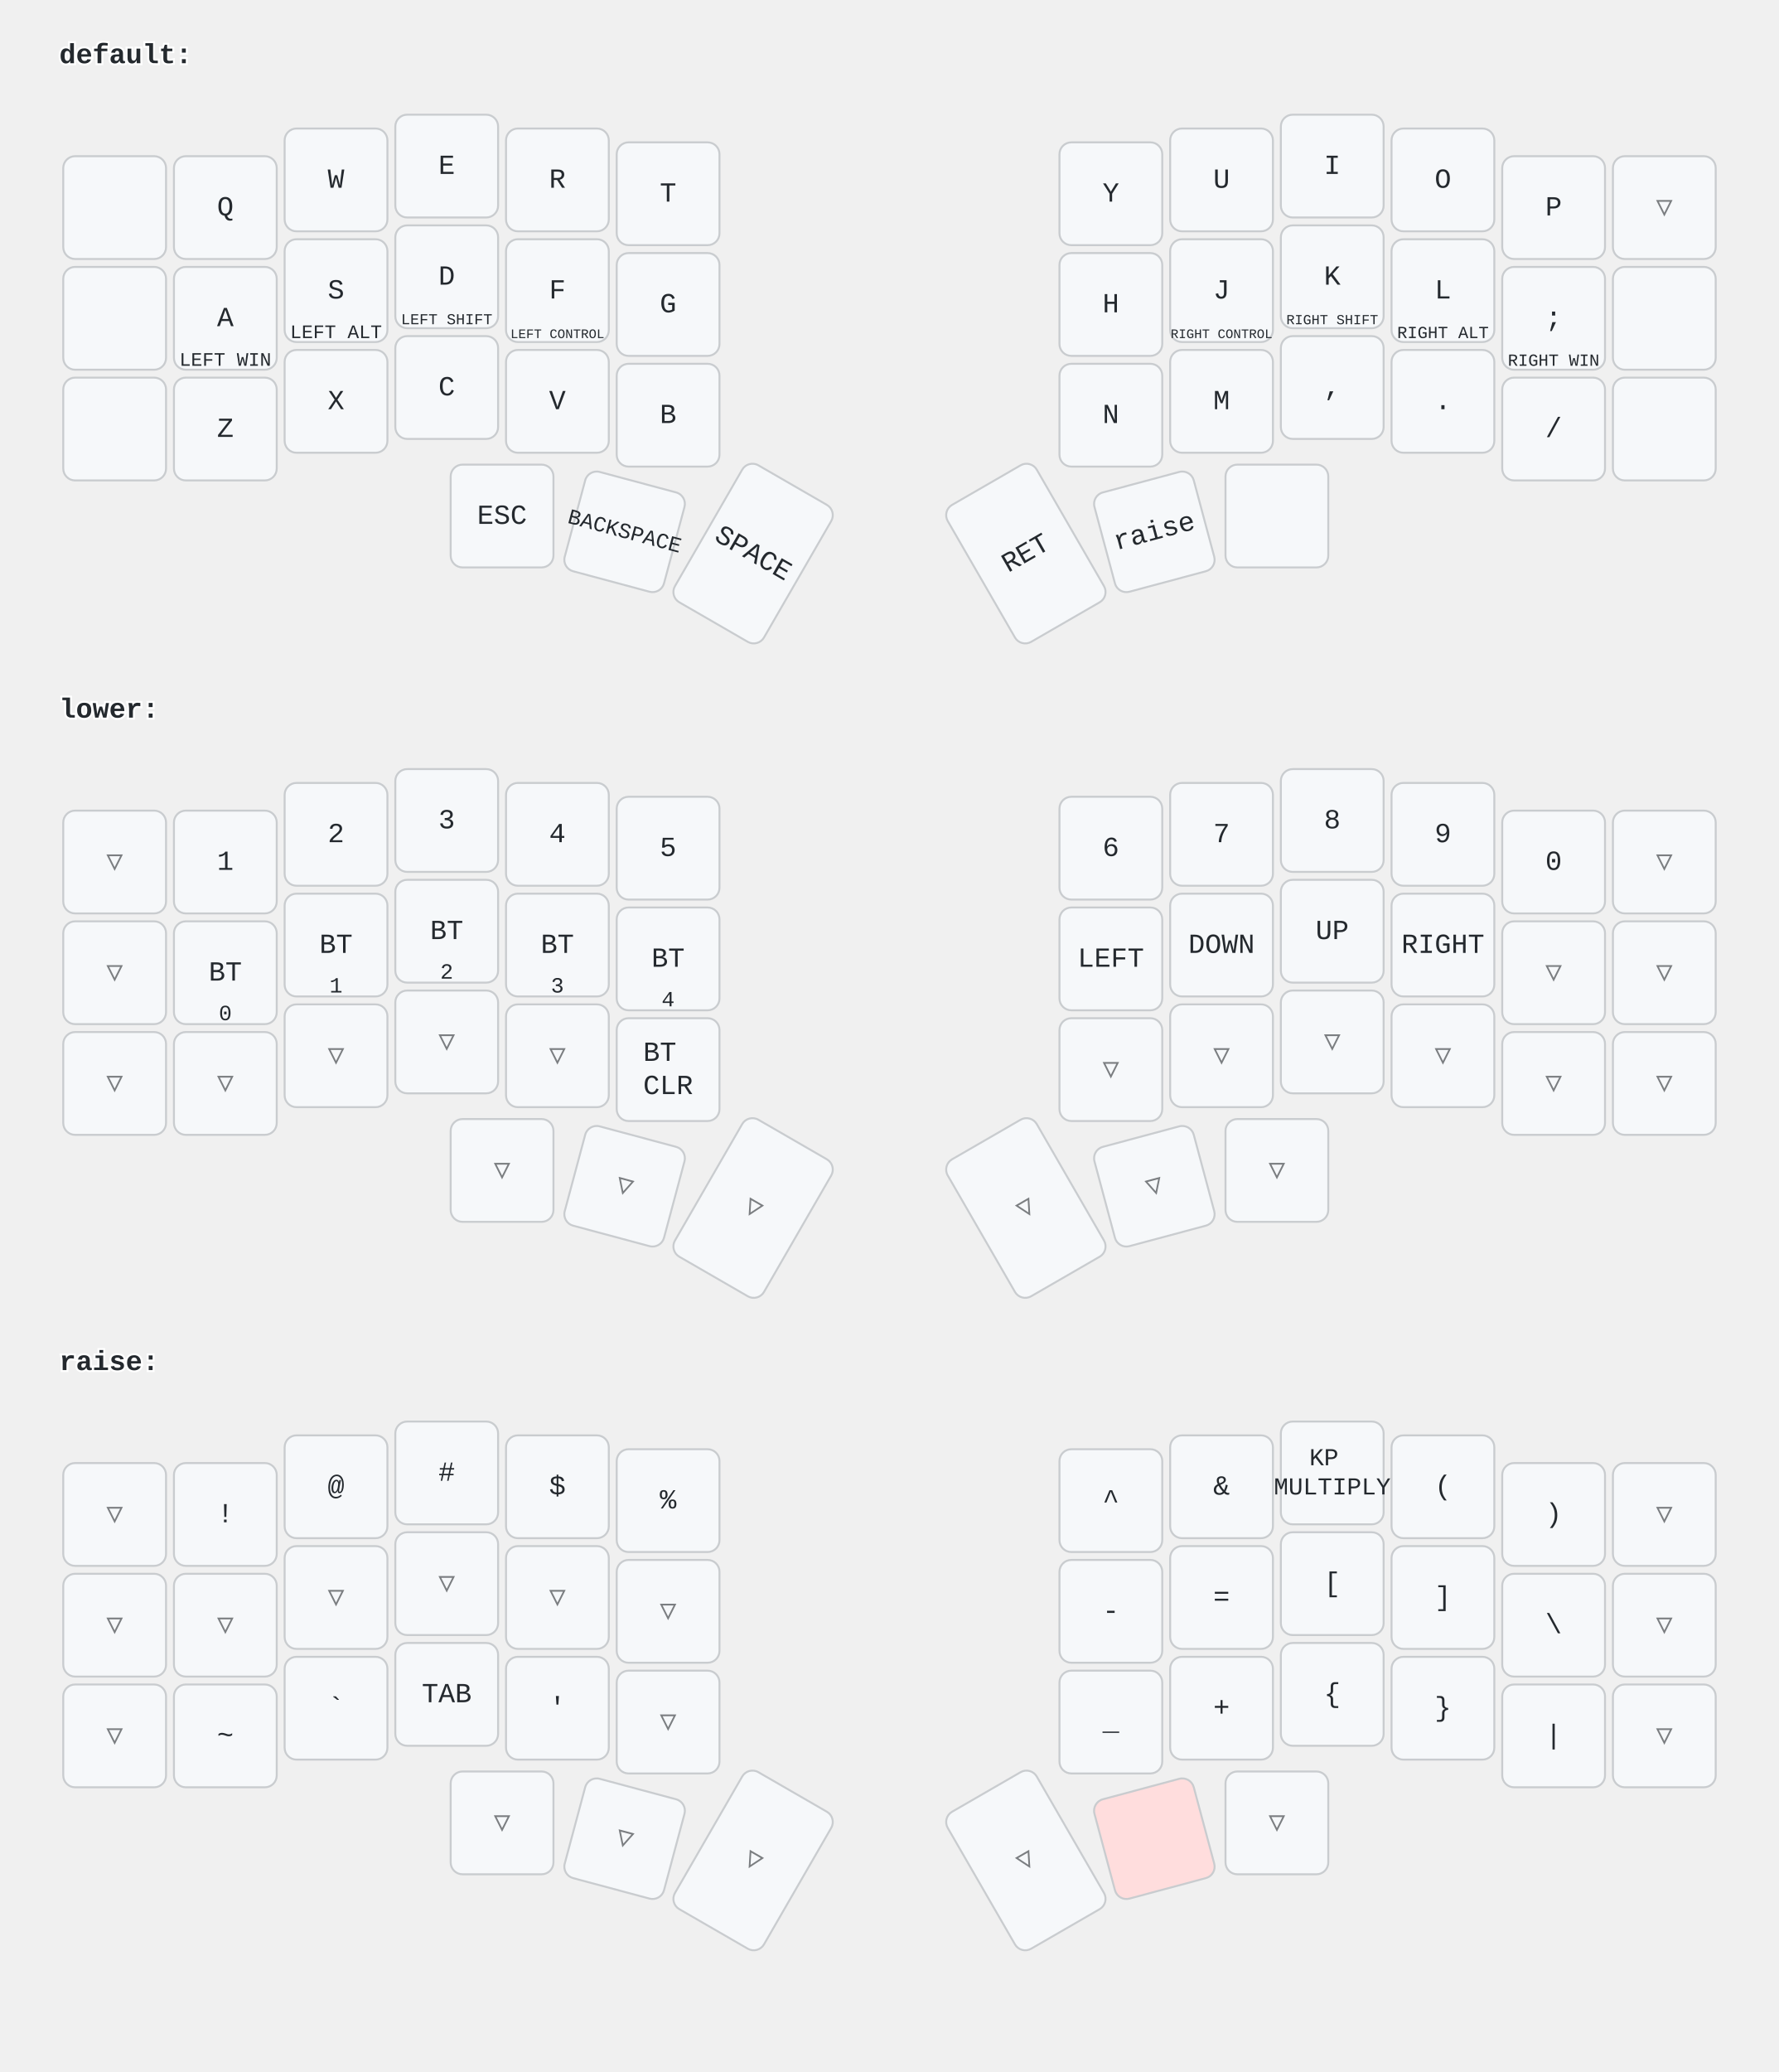
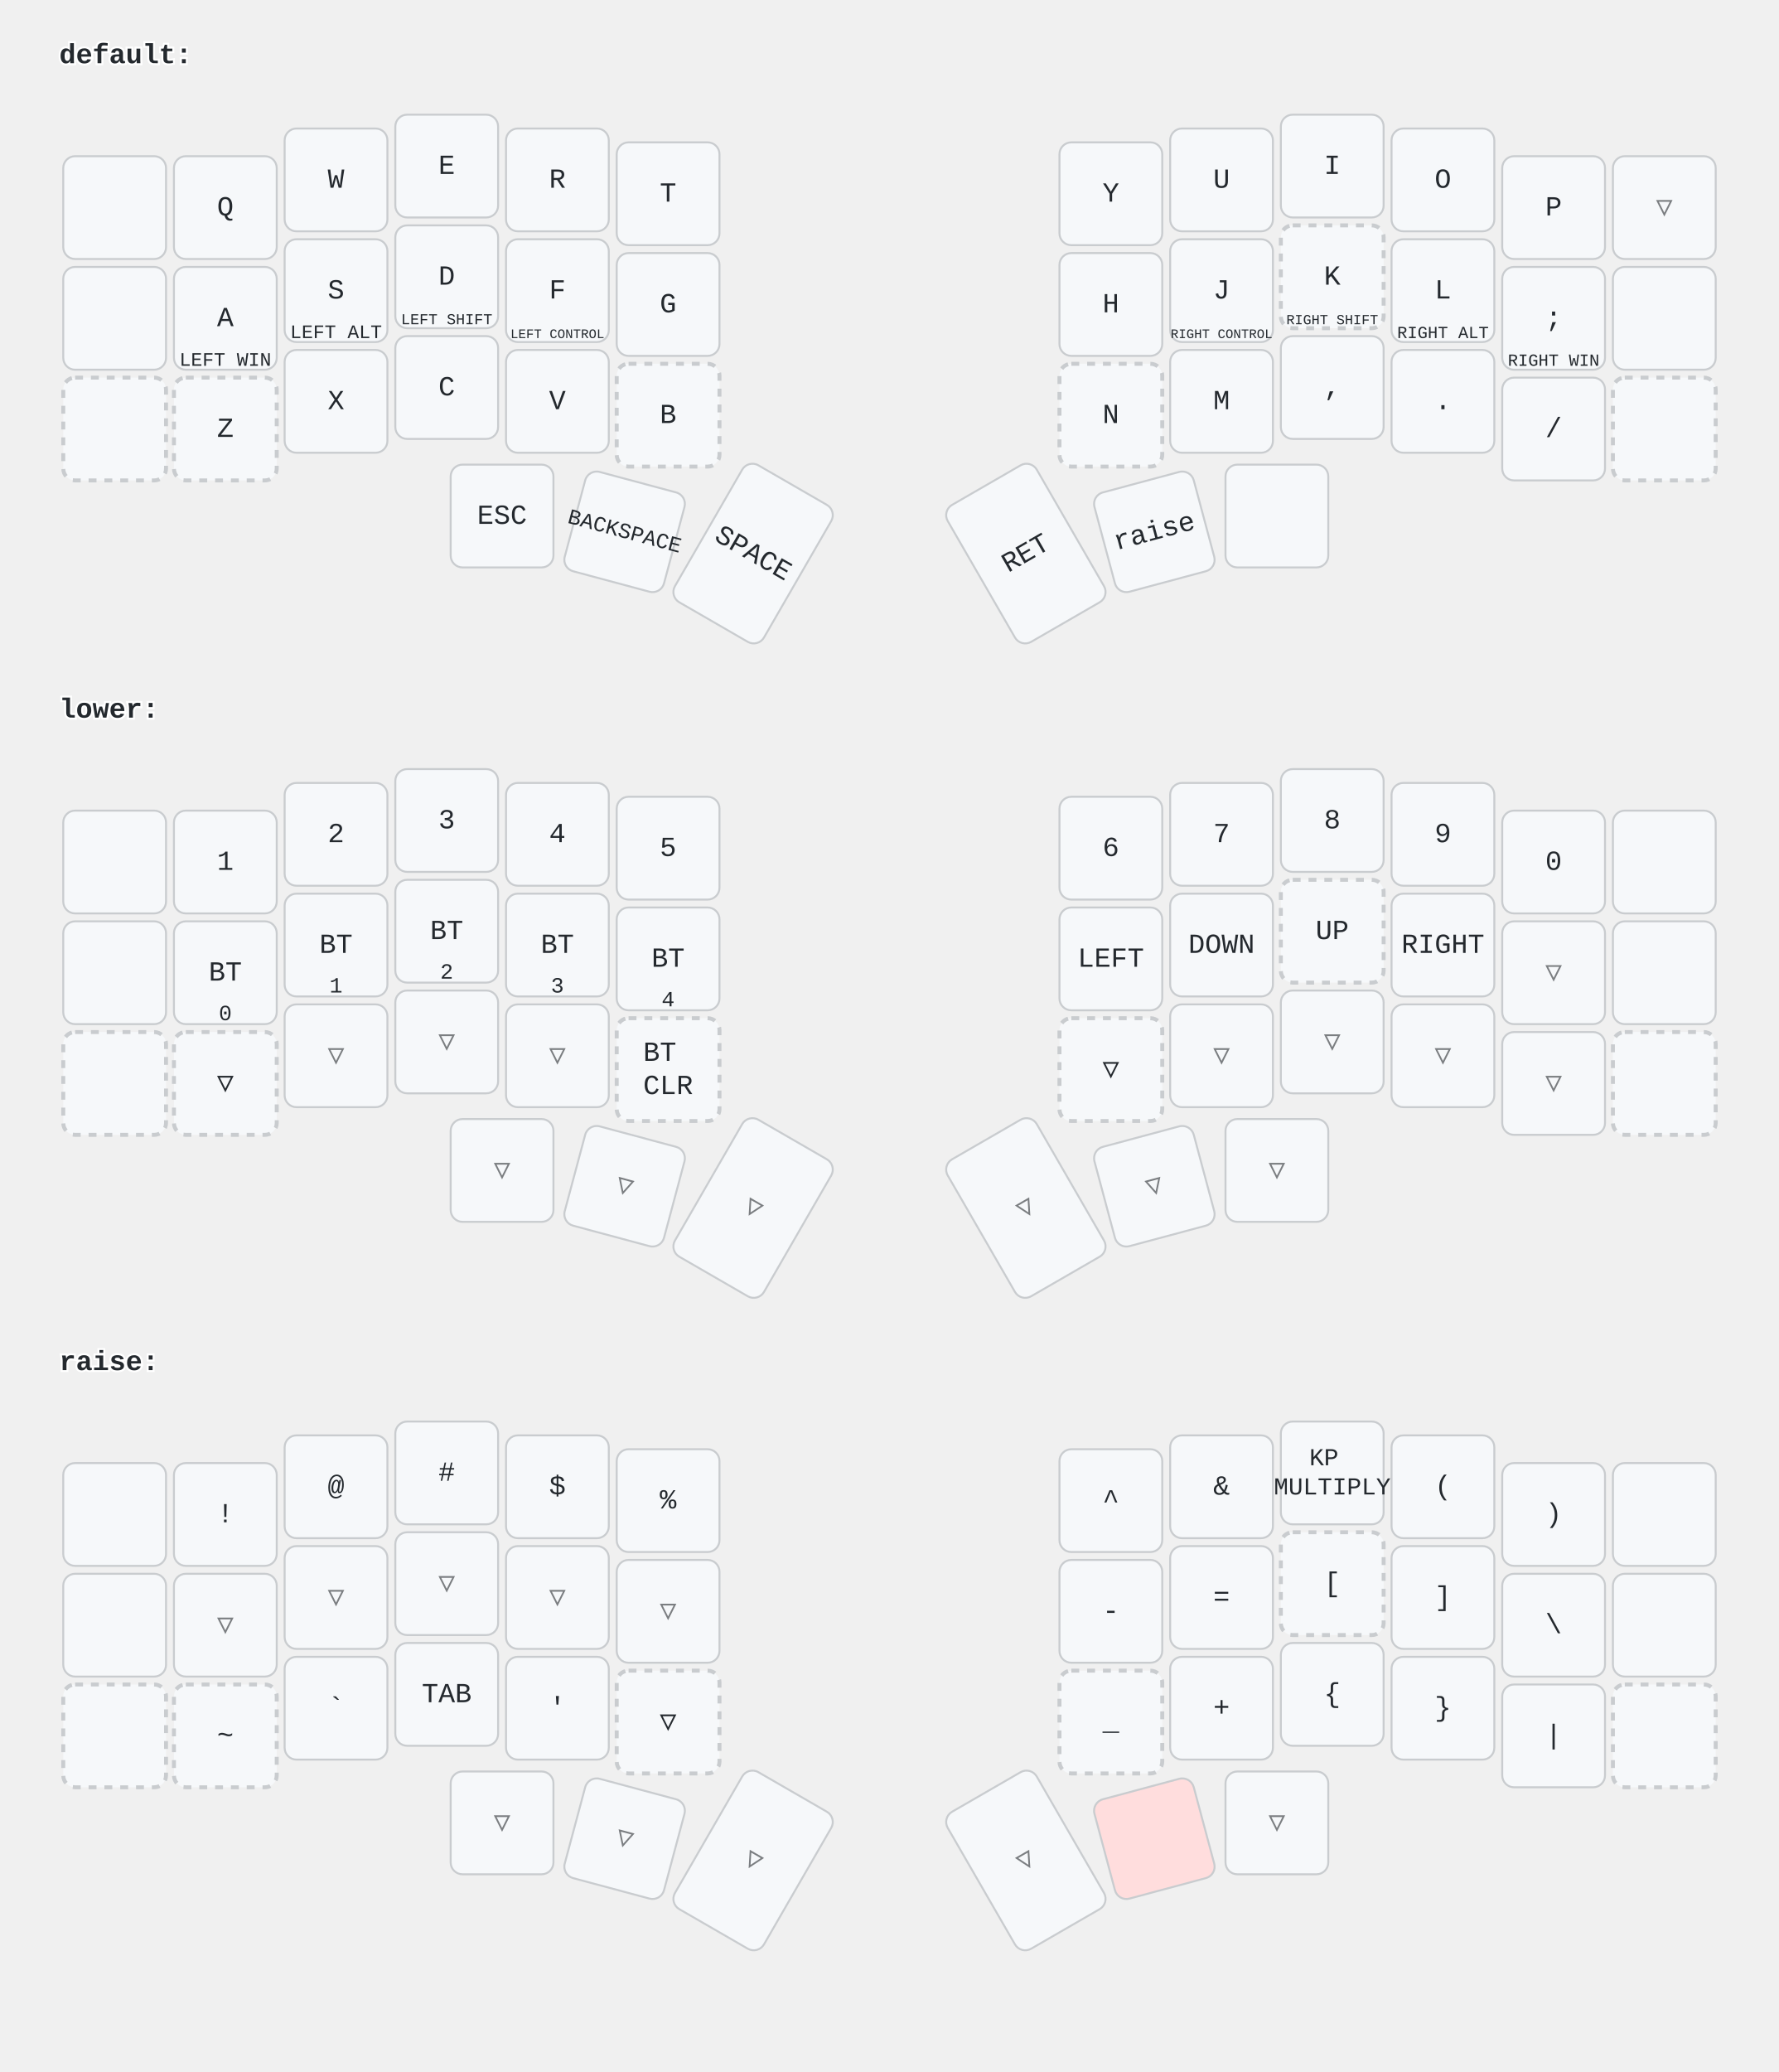
<svg xmlns="http://www.w3.org/2000/svg" width="900" height="1048" viewBox="0 0 900 1048" class="keymap">
  <style>/* inherit to force styles through use tags */
svg path {
    fill: inherit;
}

/* font and background color specifications */
svg.keymap {
    font-family: SFMono-Regular,Consolas,Liberation Mono,Menlo,monospace;
    font-size: 14px;
    font-kerning: normal;
    text-rendering: optimizeLegibility;
    fill: #24292e;
}

/* default key styling */
rect.key {
    fill: #f6f8fa;
    stroke: #c9cccf;
    stroke-width: 1;
}

/* default key side styling, only used is draw_key_sides is set */
rect.side {
    filter: brightness(90%);
}

/* color accent for combo boxes */
rect.combo, rect.combo-separate {
    fill: #cdf;
}

/* color accent for held keys */
rect.held, rect.combo.held {
    fill: #fdd;
}

/* color accent for ghost (optional) keys */
rect.ghost, rect.combo.ghost {
    stroke-dasharray: 4, 4;
    stroke-width: 2;
}

text {
    text-anchor: middle;
    dominant-baseline: middle;
}

/* styling for layer labels */
text.label {
    font-weight: bold;
    text-anchor: start;
    stroke: white;
    stroke-width: 2;
    paint-order: stroke;
}

/* styling for combo tap, and key hold/shifted label text */
text.combo, text.hold, text.shifted {
    font-size: 11px;
}

text.hold {
    text-anchor: middle;
    dominant-baseline: auto;
}

text.shifted {
    text-anchor: middle;
    dominant-baseline: hanging;
}

/* styling for hold/shifted label text in combo box */
text.combo.hold, text.combo.shifted {
    font-size: 8px;
}

/* lighter symbol for transparent keys */
text.trans {
    fill: #7b7e81;
}

/* styling for combo dendrons */
path.combo {
    stroke-width: 1;
    stroke: gray;
    fill: none;
}

/* Start Tabler Icons Cleanup */
/* cannot use height/width with glyphs */
.icon-tabler &gt; path {
    fill: inherit;
    stroke: inherit;
    stroke-width: 2;
}
/* hide tabler's default box */
.icon-tabler &gt; path[stroke="none"][fill="none"] {
    visibility: hidden;
}
/* End Tabler Icons Cleanup */
</style>
  <g transform="translate(30, 0)" class="layer-default">
    <text x="0" y="28" class="label">default:</text>
    <g transform="translate(0, 56)">
      <g transform="translate(28, 49)" class="key keypos-0">
        <rect rx="6" ry="6" x="-26" y="-26" width="52" height="52" class="key" />
      </g>
      <g transform="translate(84, 49)" class="key keypos-1">
        <rect rx="6" ry="6" x="-26" y="-26" width="52" height="52" class="key" />
        <text x="0" y="0" class="key tap">Q</text>
      </g>
      <g transform="translate(140, 35)" class="key keypos-2">
        <rect rx="6" ry="6" x="-26" y="-26" width="52" height="52" class="key" />
        <text x="0" y="0" class="key tap">W</text>
      </g>
      <g transform="translate(196, 28)" class="key keypos-3">
        <rect rx="6" ry="6" x="-26" y="-26" width="52" height="52" class="key" />
        <text x="0" y="0" class="key tap">E</text>
      </g>
      <g transform="translate(252, 35)" class="key keypos-4">
        <rect rx="6" ry="6" x="-26" y="-26" width="52" height="52" class="key" />
        <text x="0" y="0" class="key tap">R</text>
      </g>
      <g transform="translate(308, 42)" class="key keypos-5">
        <rect rx="6" ry="6" x="-26" y="-26" width="52" height="52" class="key" />
        <text x="0" y="0" class="key tap">T</text>
      </g>
      <g transform="translate(532, 42)" class="key keypos-6">
        <rect rx="6" ry="6" x="-26" y="-26" width="52" height="52" class="key" />
        <text x="0" y="0" class="key tap">Y</text>
      </g>
      <g transform="translate(588, 35)" class="key keypos-7">
        <rect rx="6" ry="6" x="-26" y="-26" width="52" height="52" class="key" />
        <text x="0" y="0" class="key tap">U</text>
      </g>
      <g transform="translate(644, 28)" class="key keypos-8">
        <rect rx="6" ry="6" x="-26" y="-26" width="52" height="52" class="key" />
        <text x="0" y="0" class="key tap">I</text>
      </g>
      <g transform="translate(700, 35)" class="key keypos-9">
        <rect rx="6" ry="6" x="-26" y="-26" width="52" height="52" class="key" />
        <text x="0" y="0" class="key tap">O</text>
      </g>
      <g transform="translate(756, 49)" class="key keypos-10">
        <rect rx="6" ry="6" x="-26" y="-26" width="52" height="52" class="key" />
        <text x="0" y="0" class="key tap">P</text>
      </g>
      <g transform="translate(812, 49)" class="key trans keypos-11">
        <rect rx="6" ry="6" x="-26" y="-26" width="52" height="52" class="key trans" />
        <text x="0" y="0" class="key trans tap">▽</text>
      </g>
      <g transform="translate(28, 105)" class="key keypos-12">
        <rect rx="6" ry="6" x="-26" y="-26" width="52" height="52" class="key" />
      </g>
      <g transform="translate(84, 105)" class="key keypos-13">
        <rect rx="6" ry="6" x="-26" y="-26" width="52" height="52" class="key" />
        <text x="0" y="0" class="key tap">A</text>
        <text x="0" y="24" class="key hold">
          <tspan style="font-size: 88%">LEFT WIN</tspan>
        </text>
      </g>
      <g transform="translate(140, 91)" class="key keypos-14">
        <rect rx="6" ry="6" x="-26" y="-26" width="52" height="52" class="key" />
        <text x="0" y="0" class="key tap">S</text>
        <text x="0" y="24" class="key hold">
          <tspan style="font-size: 88%">LEFT ALT</tspan>
        </text>
      </g>
      <g transform="translate(196, 84)" class="key keypos-15">
        <rect rx="6" ry="6" x="-26" y="-26" width="52" height="52" class="key" />
        <text x="0" y="0" class="key tap">D</text>
        <text x="0" y="24" class="key hold">
          <tspan style="font-size: 70%">LEFT SHIFT</tspan>
        </text>
      </g>
      <g transform="translate(252, 91)" class="key keypos-16">
        <rect rx="6" ry="6" x="-26" y="-26" width="52" height="52" class="key" />
        <text x="0" y="0" class="key tap">F</text>
        <text x="0" y="24" class="key hold">
          <tspan style="font-size: 60%">LEFT CONTROL</tspan>
        </text>
      </g>
      <g transform="translate(308, 98)" class="key keypos-17">
        <rect rx="6" ry="6" x="-26" y="-26" width="52" height="52" class="key" />
        <text x="0" y="0" class="key tap">G</text>
      </g>
      <g transform="translate(532, 98)" class="key keypos-18">
        <rect rx="6" ry="6" x="-26" y="-26" width="52" height="52" class="key" />
        <text x="0" y="0" class="key tap">H</text>
      </g>
      <g transform="translate(588, 91)" class="key keypos-19">
        <rect rx="6" ry="6" x="-26" y="-26" width="52" height="52" class="key" />
        <text x="0" y="0" class="key tap">J</text>
        <text x="0" y="24" class="key hold">
          <tspan style="font-size: 60%">RIGHT CONTROL</tspan>
        </text>
      </g>
-       <g transform="translate(644, 84)" class="key keypos-20">
-         <rect rx="6" ry="6" x="-26" y="-26" width="52" height="52" class="key" />
-         <text x="0" y="0" class="key tap">K</text>
-         <text x="0" y="24" class="key hold">
+       <g transform="translate(644, 84)" class="key ghost keypos-20">
+         <rect rx="6" ry="6" x="-26" y="-26" width="52" height="52" class="key ghost" />
+         <text x="0" y="0" class="key ghost tap">K</text>
+         <text x="0" y="24" class="key ghost hold">
          <tspan style="font-size: 64%">RIGHT SHIFT</tspan>
        </text>
      </g>
      <g transform="translate(700, 91)" class="key keypos-21">
        <rect rx="6" ry="6" x="-26" y="-26" width="52" height="52" class="key" />
        <text x="0" y="0" class="key tap">L</text>
        <text x="0" y="24" class="key hold">
          <tspan style="font-size: 78%">RIGHT ALT</tspan>
        </text>
      </g>
      <g transform="translate(756, 105)" class="key keypos-22">
        <rect rx="6" ry="6" x="-26" y="-26" width="52" height="52" class="key" />
        <text x="0" y="0" class="key tap">;</text>
        <text x="0" y="24" class="key hold">
          <tspan style="font-size: 78%">RIGHT WIN</tspan>
        </text>
      </g>
      <g transform="translate(812, 105)" class="key keypos-23">
        <rect rx="6" ry="6" x="-26" y="-26" width="52" height="52" class="key" />
      </g>
-       <g transform="translate(28, 161)" class="key keypos-24">
-         <rect rx="6" ry="6" x="-26" y="-26" width="52" height="52" class="key" />
-       </g>
-       <g transform="translate(84, 161)" class="key keypos-25">
-         <rect rx="6" ry="6" x="-26" y="-26" width="52" height="52" class="key" />
-         <text x="0" y="0" class="key tap">Z</text>
+       <g transform="translate(28, 161)" class="key ghost keypos-24">
+         <rect rx="6" ry="6" x="-26" y="-26" width="52" height="52" class="key ghost" />
+       </g>
+       <g transform="translate(84, 161)" class="key ghost keypos-25">
+         <rect rx="6" ry="6" x="-26" y="-26" width="52" height="52" class="key ghost" />
+         <text x="0" y="0" class="key ghost tap">Z</text>
      </g>
      <g transform="translate(140, 147)" class="key keypos-26">
        <rect rx="6" ry="6" x="-26" y="-26" width="52" height="52" class="key" />
        <text x="0" y="0" class="key tap">X</text>
      </g>
      <g transform="translate(196, 140)" class="key keypos-27">
        <rect rx="6" ry="6" x="-26" y="-26" width="52" height="52" class="key" />
        <text x="0" y="0" class="key tap">C</text>
      </g>
      <g transform="translate(252, 147)" class="key keypos-28">
        <rect rx="6" ry="6" x="-26" y="-26" width="52" height="52" class="key" />
        <text x="0" y="0" class="key tap">V</text>
      </g>
-       <g transform="translate(308, 154)" class="key keypos-29">
-         <rect rx="6" ry="6" x="-26" y="-26" width="52" height="52" class="key" />
-         <text x="0" y="0" class="key tap">B</text>
-       </g>
-       <g transform="translate(532, 154)" class="key keypos-30">
-         <rect rx="6" ry="6" x="-26" y="-26" width="52" height="52" class="key" />
-         <text x="0" y="0" class="key tap">N</text>
+       <g transform="translate(308, 154)" class="key ghost keypos-29">
+         <rect rx="6" ry="6" x="-26" y="-26" width="52" height="52" class="key ghost" />
+         <text x="0" y="0" class="key ghost tap">B</text>
+       </g>
+       <g transform="translate(532, 154)" class="key ghost keypos-30">
+         <rect rx="6" ry="6" x="-26" y="-26" width="52" height="52" class="key ghost" />
+         <text x="0" y="0" class="key ghost tap">N</text>
      </g>
      <g transform="translate(588, 147)" class="key keypos-31">
        <rect rx="6" ry="6" x="-26" y="-26" width="52" height="52" class="key" />
        <text x="0" y="0" class="key tap">M</text>
      </g>
      <g transform="translate(644, 140)" class="key keypos-32">
        <rect rx="6" ry="6" x="-26" y="-26" width="52" height="52" class="key" />
        <text x="0" y="0" class="key tap">,</text>
      </g>
      <g transform="translate(700, 147)" class="key keypos-33">
        <rect rx="6" ry="6" x="-26" y="-26" width="52" height="52" class="key" />
        <text x="0" y="0" class="key tap">.</text>
      </g>
      <g transform="translate(756, 161)" class="key keypos-34">
        <rect rx="6" ry="6" x="-26" y="-26" width="52" height="52" class="key" />
        <text x="0" y="0" class="key tap">/</text>
      </g>
-       <g transform="translate(812, 161)" class="key keypos-35">
-         <rect rx="6" ry="6" x="-26" y="-26" width="52" height="52" class="key" />
+       <g transform="translate(812, 161)" class="key ghost keypos-35">
+         <rect rx="6" ry="6" x="-26" y="-26" width="52" height="52" class="key ghost" />
      </g>
      <g transform="translate(224, 205)" class="key keypos-36">
        <rect rx="6" ry="6" x="-26" y="-26" width="52" height="52" class="key" />
        <text x="0" y="0" class="key tap">ESC</text>
      </g>
      <g transform="translate(286, 213) rotate(15.0)" class="key keypos-37">
        <rect rx="6" ry="6" x="-26" y="-26" width="52" height="52" class="key" />
        <text x="0" y="0" class="key tap">
          <tspan style="font-size: 78%">BACKSPACE</tspan>
        </text>
      </g>
      <g transform="translate(351, 224) rotate(30.0)" class="key keypos-38">
        <rect rx="6" ry="6" x="-26" y="-40" width="52" height="80" class="key" />
        <text x="0" y="0" class="key tap">SPACE</text>
      </g>
      <g transform="translate(489, 224) rotate(-30.0)" class="key keypos-39">
        <rect rx="6" ry="6" x="-26" y="-40" width="52" height="80" class="key" />
        <text x="0" y="0" class="key tap">RET</text>
      </g>
      <g transform="translate(554, 213) rotate(-15.0)" class="key keypos-40">
        <rect rx="6" ry="6" x="-26" y="-26" width="52" height="52" class="key" />
        <text x="0" y="0" class="key tap">raise</text>
      </g>
      <g transform="translate(616, 205)" class="key keypos-41">
        <rect rx="6" ry="6" x="-26" y="-26" width="52" height="52" class="key" />
      </g>
    </g>
  </g>
  <g transform="translate(30, 331)" class="layer-lower">
    <text x="0" y="28" class="label">lower:</text>
    <g transform="translate(0, 56)">
-       <g transform="translate(28, 49)" class="key trans keypos-0">
-         <rect rx="6" ry="6" x="-26" y="-26" width="52" height="52" class="key trans" />
-         <text x="0" y="0" class="key trans tap">▽</text>
+       <g transform="translate(28, 49)" class="key keypos-0">
+         <rect rx="6" ry="6" x="-26" y="-26" width="52" height="52" class="key" />
      </g>
      <g transform="translate(84, 49)" class="key keypos-1">
        <rect rx="6" ry="6" x="-26" y="-26" width="52" height="52" class="key" />
        <text x="0" y="0" class="key tap">1</text>
      </g>
      <g transform="translate(140, 35)" class="key keypos-2">
        <rect rx="6" ry="6" x="-26" y="-26" width="52" height="52" class="key" />
        <text x="0" y="0" class="key tap">2</text>
      </g>
      <g transform="translate(196, 28)" class="key keypos-3">
        <rect rx="6" ry="6" x="-26" y="-26" width="52" height="52" class="key" />
        <text x="0" y="0" class="key tap">3</text>
      </g>
      <g transform="translate(252, 35)" class="key keypos-4">
        <rect rx="6" ry="6" x="-26" y="-26" width="52" height="52" class="key" />
        <text x="0" y="0" class="key tap">4</text>
      </g>
      <g transform="translate(308, 42)" class="key keypos-5">
        <rect rx="6" ry="6" x="-26" y="-26" width="52" height="52" class="key" />
        <text x="0" y="0" class="key tap">5</text>
      </g>
      <g transform="translate(532, 42)" class="key keypos-6">
        <rect rx="6" ry="6" x="-26" y="-26" width="52" height="52" class="key" />
        <text x="0" y="0" class="key tap">6</text>
      </g>
      <g transform="translate(588, 35)" class="key keypos-7">
        <rect rx="6" ry="6" x="-26" y="-26" width="52" height="52" class="key" />
        <text x="0" y="0" class="key tap">7</text>
      </g>
      <g transform="translate(644, 28)" class="key keypos-8">
        <rect rx="6" ry="6" x="-26" y="-26" width="52" height="52" class="key" />
        <text x="0" y="0" class="key tap">8</text>
      </g>
      <g transform="translate(700, 35)" class="key keypos-9">
        <rect rx="6" ry="6" x="-26" y="-26" width="52" height="52" class="key" />
        <text x="0" y="0" class="key tap">9</text>
      </g>
      <g transform="translate(756, 49)" class="key keypos-10">
        <rect rx="6" ry="6" x="-26" y="-26" width="52" height="52" class="key" />
        <text x="0" y="0" class="key tap">0</text>
      </g>
-       <g transform="translate(812, 49)" class="key trans keypos-11">
-         <rect rx="6" ry="6" x="-26" y="-26" width="52" height="52" class="key trans" />
-         <text x="0" y="0" class="key trans tap">▽</text>
-       </g>
-       <g transform="translate(28, 105)" class="key trans keypos-12">
-         <rect rx="6" ry="6" x="-26" y="-26" width="52" height="52" class="key trans" />
-         <text x="0" y="0" class="key trans tap">▽</text>
+       <g transform="translate(812, 49)" class="key keypos-11">
+         <rect rx="6" ry="6" x="-26" y="-26" width="52" height="52" class="key" />
+       </g>
+       <g transform="translate(28, 105)" class="key keypos-12">
+         <rect rx="6" ry="6" x="-26" y="-26" width="52" height="52" class="key" />
      </g>
      <g transform="translate(84, 105)" class="key keypos-13">
        <rect rx="6" ry="6" x="-26" y="-26" width="52" height="52" class="key" />
        <text x="0" y="0" class="key tap">BT</text>
        <text x="0" y="24" class="key hold">0</text>
      </g>
      <g transform="translate(140, 91)" class="key keypos-14">
        <rect rx="6" ry="6" x="-26" y="-26" width="52" height="52" class="key" />
        <text x="0" y="0" class="key tap">BT</text>
        <text x="0" y="24" class="key hold">1</text>
      </g>
      <g transform="translate(196, 84)" class="key keypos-15">
        <rect rx="6" ry="6" x="-26" y="-26" width="52" height="52" class="key" />
        <text x="0" y="0" class="key tap">BT</text>
        <text x="0" y="24" class="key hold">2</text>
      </g>
      <g transform="translate(252, 91)" class="key keypos-16">
        <rect rx="6" ry="6" x="-26" y="-26" width="52" height="52" class="key" />
        <text x="0" y="0" class="key tap">BT</text>
        <text x="0" y="24" class="key hold">3</text>
      </g>
      <g transform="translate(308, 98)" class="key keypos-17">
        <rect rx="6" ry="6" x="-26" y="-26" width="52" height="52" class="key" />
        <text x="0" y="0" class="key tap">BT</text>
        <text x="0" y="24" class="key hold">4</text>
      </g>
      <g transform="translate(532, 98)" class="key keypos-18">
        <rect rx="6" ry="6" x="-26" y="-26" width="52" height="52" class="key" />
        <text x="0" y="0" class="key tap">LEFT</text>
      </g>
      <g transform="translate(588, 91)" class="key keypos-19">
        <rect rx="6" ry="6" x="-26" y="-26" width="52" height="52" class="key" />
        <text x="0" y="0" class="key tap">DOWN</text>
      </g>
-       <g transform="translate(644, 84)" class="key keypos-20">
-         <rect rx="6" ry="6" x="-26" y="-26" width="52" height="52" class="key" />
-         <text x="0" y="0" class="key tap">UP</text>
+       <g transform="translate(644, 84)" class="key ghost keypos-20">
+         <rect rx="6" ry="6" x="-26" y="-26" width="52" height="52" class="key ghost" />
+         <text x="0" y="0" class="key ghost tap">UP</text>
      </g>
      <g transform="translate(700, 91)" class="key keypos-21">
        <rect rx="6" ry="6" x="-26" y="-26" width="52" height="52" class="key" />
        <text x="0" y="0" class="key tap">RIGHT</text>
      </g>
      <g transform="translate(756, 105)" class="key trans keypos-22">
        <rect rx="6" ry="6" x="-26" y="-26" width="52" height="52" class="key trans" />
        <text x="0" y="0" class="key trans tap">▽</text>
      </g>
-       <g transform="translate(812, 105)" class="key trans keypos-23">
-         <rect rx="6" ry="6" x="-26" y="-26" width="52" height="52" class="key trans" />
-         <text x="0" y="0" class="key trans tap">▽</text>
-       </g>
-       <g transform="translate(28, 161)" class="key trans keypos-24">
-         <rect rx="6" ry="6" x="-26" y="-26" width="52" height="52" class="key trans" />
-         <text x="0" y="0" class="key trans tap">▽</text>
-       </g>
-       <g transform="translate(84, 161)" class="key trans keypos-25">
-         <rect rx="6" ry="6" x="-26" y="-26" width="52" height="52" class="key trans" />
-         <text x="0" y="0" class="key trans tap">▽</text>
+       <g transform="translate(812, 105)" class="key keypos-23">
+         <rect rx="6" ry="6" x="-26" y="-26" width="52" height="52" class="key" />
+       </g>
+       <g transform="translate(28, 161)" class="key ghost keypos-24">
+         <rect rx="6" ry="6" x="-26" y="-26" width="52" height="52" class="key ghost" />
+       </g>
+       <g transform="translate(84, 161)" class="key ghost keypos-25">
+         <rect rx="6" ry="6" x="-26" y="-26" width="52" height="52" class="key ghost" />
+         <text x="0" y="0" class="key ghost tap">▽</text>
      </g>
      <g transform="translate(140, 147)" class="key trans keypos-26">
        <rect rx="6" ry="6" x="-26" y="-26" width="52" height="52" class="key trans" />
        <text x="0" y="0" class="key trans tap">▽</text>
      </g>
      <g transform="translate(196, 140)" class="key trans keypos-27">
        <rect rx="6" ry="6" x="-26" y="-26" width="52" height="52" class="key trans" />
        <text x="0" y="0" class="key trans tap">▽</text>
      </g>
      <g transform="translate(252, 147)" class="key trans keypos-28">
        <rect rx="6" ry="6" x="-26" y="-26" width="52" height="52" class="key trans" />
        <text x="0" y="0" class="key trans tap">▽</text>
      </g>
-       <g transform="translate(308, 154)" class="key keypos-29">
-         <rect rx="6" ry="6" x="-26" y="-26" width="52" height="52" class="key" />
-         <text x="0" y="0" class="key tap">
+       <g transform="translate(308, 154)" class="key ghost keypos-29">
+         <rect rx="6" ry="6" x="-26" y="-26" width="52" height="52" class="key ghost" />
+         <text x="0" y="0" class="key ghost tap">
          <tspan x="0" dy="-0.6em">BT</tspan>
          <tspan x="0" dy="1.2em">CLR</tspan>
        </text>
      </g>
-       <g transform="translate(532, 154)" class="key trans keypos-30">
-         <rect rx="6" ry="6" x="-26" y="-26" width="52" height="52" class="key trans" />
-         <text x="0" y="0" class="key trans tap">▽</text>
+       <g transform="translate(532, 154)" class="key ghost keypos-30">
+         <rect rx="6" ry="6" x="-26" y="-26" width="52" height="52" class="key ghost" />
+         <text x="0" y="0" class="key ghost tap">▽</text>
      </g>
      <g transform="translate(588, 147)" class="key trans keypos-31">
        <rect rx="6" ry="6" x="-26" y="-26" width="52" height="52" class="key trans" />
        <text x="0" y="0" class="key trans tap">▽</text>
      </g>
      <g transform="translate(644, 140)" class="key trans keypos-32">
        <rect rx="6" ry="6" x="-26" y="-26" width="52" height="52" class="key trans" />
        <text x="0" y="0" class="key trans tap">▽</text>
      </g>
      <g transform="translate(700, 147)" class="key trans keypos-33">
        <rect rx="6" ry="6" x="-26" y="-26" width="52" height="52" class="key trans" />
        <text x="0" y="0" class="key trans tap">▽</text>
      </g>
      <g transform="translate(756, 161)" class="key trans keypos-34">
        <rect rx="6" ry="6" x="-26" y="-26" width="52" height="52" class="key trans" />
        <text x="0" y="0" class="key trans tap">▽</text>
      </g>
-       <g transform="translate(812, 161)" class="key trans keypos-35">
-         <rect rx="6" ry="6" x="-26" y="-26" width="52" height="52" class="key trans" />
-         <text x="0" y="0" class="key trans tap">▽</text>
+       <g transform="translate(812, 161)" class="key ghost keypos-35">
+         <rect rx="6" ry="6" x="-26" y="-26" width="52" height="52" class="key ghost" />
      </g>
      <g transform="translate(224, 205)" class="key trans keypos-36">
        <rect rx="6" ry="6" x="-26" y="-26" width="52" height="52" class="key trans" />
        <text x="0" y="0" class="key trans tap">▽</text>
      </g>
      <g transform="translate(286, 213) rotate(15.0)" class="key trans keypos-37">
        <rect rx="6" ry="6" x="-26" y="-26" width="52" height="52" class="key trans" />
        <text x="0" y="0" class="key trans tap">▽</text>
      </g>
      <g transform="translate(351, 224) rotate(30.0)" class="key trans keypos-38">
        <rect rx="6" ry="6" x="-26" y="-40" width="52" height="80" class="key trans" />
        <text x="0" y="0" class="key trans tap">▽</text>
      </g>
      <g transform="translate(489, 224) rotate(-30.0)" class="key trans keypos-39">
        <rect rx="6" ry="6" x="-26" y="-40" width="52" height="80" class="key trans" />
        <text x="0" y="0" class="key trans tap">▽</text>
      </g>
      <g transform="translate(554, 213) rotate(-15.0)" class="key trans keypos-40">
        <rect rx="6" ry="6" x="-26" y="-26" width="52" height="52" class="key trans" />
        <text x="0" y="0" class="key trans tap">▽</text>
      </g>
      <g transform="translate(616, 205)" class="key trans keypos-41">
        <rect rx="6" ry="6" x="-26" y="-26" width="52" height="52" class="key trans" />
        <text x="0" y="0" class="key trans tap">▽</text>
      </g>
    </g>
  </g>
  <g transform="translate(30, 661)" class="layer-raise">
    <text x="0" y="28" class="label">raise:</text>
    <g transform="translate(0, 56)">
-       <g transform="translate(28, 49)" class="key trans keypos-0">
-         <rect rx="6" ry="6" x="-26" y="-26" width="52" height="52" class="key trans" />
-         <text x="0" y="0" class="key trans tap">▽</text>
+       <g transform="translate(28, 49)" class="key keypos-0">
+         <rect rx="6" ry="6" x="-26" y="-26" width="52" height="52" class="key" />
      </g>
      <g transform="translate(84, 49)" class="key keypos-1">
        <rect rx="6" ry="6" x="-26" y="-26" width="52" height="52" class="key" />
        <text x="0" y="0" class="key tap">!</text>
      </g>
      <g transform="translate(140, 35)" class="key keypos-2">
        <rect rx="6" ry="6" x="-26" y="-26" width="52" height="52" class="key" />
        <text x="0" y="0" class="key tap">@</text>
      </g>
      <g transform="translate(196, 28)" class="key keypos-3">
        <rect rx="6" ry="6" x="-26" y="-26" width="52" height="52" class="key" />
        <text x="0" y="0" class="key tap">#</text>
      </g>
      <g transform="translate(252, 35)" class="key keypos-4">
        <rect rx="6" ry="6" x="-26" y="-26" width="52" height="52" class="key" />
        <text x="0" y="0" class="key tap">$</text>
      </g>
      <g transform="translate(308, 42)" class="key keypos-5">
        <rect rx="6" ry="6" x="-26" y="-26" width="52" height="52" class="key" />
        <text x="0" y="0" class="key tap">%</text>
      </g>
      <g transform="translate(532, 42)" class="key keypos-6">
        <rect rx="6" ry="6" x="-26" y="-26" width="52" height="52" class="key" />
        <text x="0" y="0" class="key tap">^</text>
      </g>
      <g transform="translate(588, 35)" class="key keypos-7">
        <rect rx="6" ry="6" x="-26" y="-26" width="52" height="52" class="key" />
        <text x="0" y="0" class="key tap">&amp;</text>
      </g>
      <g transform="translate(644, 28)" class="key keypos-8">
        <rect rx="6" ry="6" x="-26" y="-26" width="52" height="52" class="key" />
        <text x="0" y="0" class="key tap">
          <tspan x="0" dy="-0.6em" style="font-size: 88%">KP</tspan>
          <tspan x="0" dy="1.2em" style="font-size: 88%">MULTIPLY</tspan>
        </text>
      </g>
      <g transform="translate(700, 35)" class="key keypos-9">
        <rect rx="6" ry="6" x="-26" y="-26" width="52" height="52" class="key" />
        <text x="0" y="0" class="key tap">(</text>
      </g>
      <g transform="translate(756, 49)" class="key keypos-10">
        <rect rx="6" ry="6" x="-26" y="-26" width="52" height="52" class="key" />
        <text x="0" y="0" class="key tap">)</text>
      </g>
-       <g transform="translate(812, 49)" class="key trans keypos-11">
-         <rect rx="6" ry="6" x="-26" y="-26" width="52" height="52" class="key trans" />
-         <text x="0" y="0" class="key trans tap">▽</text>
-       </g>
-       <g transform="translate(28, 105)" class="key trans keypos-12">
-         <rect rx="6" ry="6" x="-26" y="-26" width="52" height="52" class="key trans" />
-         <text x="0" y="0" class="key trans tap">▽</text>
+       <g transform="translate(812, 49)" class="key keypos-11">
+         <rect rx="6" ry="6" x="-26" y="-26" width="52" height="52" class="key" />
+       </g>
+       <g transform="translate(28, 105)" class="key keypos-12">
+         <rect rx="6" ry="6" x="-26" y="-26" width="52" height="52" class="key" />
      </g>
      <g transform="translate(84, 105)" class="key trans keypos-13">
        <rect rx="6" ry="6" x="-26" y="-26" width="52" height="52" class="key trans" />
        <text x="0" y="0" class="key trans tap">▽</text>
      </g>
      <g transform="translate(140, 91)" class="key trans keypos-14">
        <rect rx="6" ry="6" x="-26" y="-26" width="52" height="52" class="key trans" />
        <text x="0" y="0" class="key trans tap">▽</text>
      </g>
      <g transform="translate(196, 84)" class="key trans keypos-15">
        <rect rx="6" ry="6" x="-26" y="-26" width="52" height="52" class="key trans" />
        <text x="0" y="0" class="key trans tap">▽</text>
      </g>
      <g transform="translate(252, 91)" class="key trans keypos-16">
        <rect rx="6" ry="6" x="-26" y="-26" width="52" height="52" class="key trans" />
        <text x="0" y="0" class="key trans tap">▽</text>
      </g>
      <g transform="translate(308, 98)" class="key trans keypos-17">
        <rect rx="6" ry="6" x="-26" y="-26" width="52" height="52" class="key trans" />
        <text x="0" y="0" class="key trans tap">▽</text>
      </g>
      <g transform="translate(532, 98)" class="key keypos-18">
        <rect rx="6" ry="6" x="-26" y="-26" width="52" height="52" class="key" />
        <text x="0" y="0" class="key tap">-</text>
      </g>
      <g transform="translate(588, 91)" class="key keypos-19">
        <rect rx="6" ry="6" x="-26" y="-26" width="52" height="52" class="key" />
        <text x="0" y="0" class="key tap">=</text>
      </g>
-       <g transform="translate(644, 84)" class="key keypos-20">
-         <rect rx="6" ry="6" x="-26" y="-26" width="52" height="52" class="key" />
-         <text x="0" y="0" class="key tap">[</text>
+       <g transform="translate(644, 84)" class="key ghost keypos-20">
+         <rect rx="6" ry="6" x="-26" y="-26" width="52" height="52" class="key ghost" />
+         <text x="0" y="0" class="key ghost tap">[</text>
      </g>
      <g transform="translate(700, 91)" class="key keypos-21">
        <rect rx="6" ry="6" x="-26" y="-26" width="52" height="52" class="key" />
        <text x="0" y="0" class="key tap">]</text>
      </g>
      <g transform="translate(756, 105)" class="key keypos-22">
        <rect rx="6" ry="6" x="-26" y="-26" width="52" height="52" class="key" />
        <text x="0" y="0" class="key tap">\</text>
      </g>
-       <g transform="translate(812, 105)" class="key trans keypos-23">
-         <rect rx="6" ry="6" x="-26" y="-26" width="52" height="52" class="key trans" />
-         <text x="0" y="0" class="key trans tap">▽</text>
-       </g>
-       <g transform="translate(28, 161)" class="key trans keypos-24">
-         <rect rx="6" ry="6" x="-26" y="-26" width="52" height="52" class="key trans" />
-         <text x="0" y="0" class="key trans tap">▽</text>
-       </g>
-       <g transform="translate(84, 161)" class="key keypos-25">
-         <rect rx="6" ry="6" x="-26" y="-26" width="52" height="52" class="key" />
-         <text x="0" y="0" class="key tap">~</text>
+       <g transform="translate(812, 105)" class="key keypos-23">
+         <rect rx="6" ry="6" x="-26" y="-26" width="52" height="52" class="key" />
+       </g>
+       <g transform="translate(28, 161)" class="key ghost keypos-24">
+         <rect rx="6" ry="6" x="-26" y="-26" width="52" height="52" class="key ghost" />
+       </g>
+       <g transform="translate(84, 161)" class="key ghost keypos-25">
+         <rect rx="6" ry="6" x="-26" y="-26" width="52" height="52" class="key ghost" />
+         <text x="0" y="0" class="key ghost tap">~</text>
      </g>
      <g transform="translate(140, 147)" class="key keypos-26">
        <rect rx="6" ry="6" x="-26" y="-26" width="52" height="52" class="key" />
        <text x="0" y="0" class="key tap">`</text>
      </g>
      <g transform="translate(196, 140)" class="key keypos-27">
        <rect rx="6" ry="6" x="-26" y="-26" width="52" height="52" class="key" />
        <text x="0" y="0" class="key tap">TAB</text>
      </g>
      <g transform="translate(252, 147)" class="key keypos-28">
        <rect rx="6" ry="6" x="-26" y="-26" width="52" height="52" class="key" />
        <text x="0" y="0" class="key tap">'</text>
      </g>
-       <g transform="translate(308, 154)" class="key trans keypos-29">
-         <rect rx="6" ry="6" x="-26" y="-26" width="52" height="52" class="key trans" />
-         <text x="0" y="0" class="key trans tap">▽</text>
-       </g>
-       <g transform="translate(532, 154)" class="key keypos-30">
-         <rect rx="6" ry="6" x="-26" y="-26" width="52" height="52" class="key" />
-         <text x="0" y="0" class="key tap">_</text>
+       <g transform="translate(308, 154)" class="key ghost keypos-29">
+         <rect rx="6" ry="6" x="-26" y="-26" width="52" height="52" class="key ghost" />
+         <text x="0" y="0" class="key ghost tap">▽</text>
+       </g>
+       <g transform="translate(532, 154)" class="key ghost keypos-30">
+         <rect rx="6" ry="6" x="-26" y="-26" width="52" height="52" class="key ghost" />
+         <text x="0" y="0" class="key ghost tap">_</text>
      </g>
      <g transform="translate(588, 147)" class="key keypos-31">
        <rect rx="6" ry="6" x="-26" y="-26" width="52" height="52" class="key" />
        <text x="0" y="0" class="key tap">+</text>
      </g>
      <g transform="translate(644, 140)" class="key keypos-32">
        <rect rx="6" ry="6" x="-26" y="-26" width="52" height="52" class="key" />
        <text x="0" y="0" class="key tap">{</text>
      </g>
      <g transform="translate(700, 147)" class="key keypos-33">
        <rect rx="6" ry="6" x="-26" y="-26" width="52" height="52" class="key" />
        <text x="0" y="0" class="key tap">}</text>
      </g>
      <g transform="translate(756, 161)" class="key keypos-34">
        <rect rx="6" ry="6" x="-26" y="-26" width="52" height="52" class="key" />
        <text x="0" y="0" class="key tap">|</text>
      </g>
-       <g transform="translate(812, 161)" class="key trans keypos-35">
-         <rect rx="6" ry="6" x="-26" y="-26" width="52" height="52" class="key trans" />
-         <text x="0" y="0" class="key trans tap">▽</text>
+       <g transform="translate(812, 161)" class="key ghost keypos-35">
+         <rect rx="6" ry="6" x="-26" y="-26" width="52" height="52" class="key ghost" />
      </g>
      <g transform="translate(224, 205)" class="key trans keypos-36">
        <rect rx="6" ry="6" x="-26" y="-26" width="52" height="52" class="key trans" />
        <text x="0" y="0" class="key trans tap">▽</text>
      </g>
      <g transform="translate(286, 213) rotate(15.0)" class="key trans keypos-37">
        <rect rx="6" ry="6" x="-26" y="-26" width="52" height="52" class="key trans" />
        <text x="0" y="0" class="key trans tap">▽</text>
      </g>
      <g transform="translate(351, 224) rotate(30.0)" class="key trans keypos-38">
        <rect rx="6" ry="6" x="-26" y="-40" width="52" height="80" class="key trans" />
        <text x="0" y="0" class="key trans tap">▽</text>
      </g>
      <g transform="translate(489, 224) rotate(-30.0)" class="key trans keypos-39">
        <rect rx="6" ry="6" x="-26" y="-40" width="52" height="80" class="key trans" />
        <text x="0" y="0" class="key trans tap">▽</text>
      </g>
      <g transform="translate(554, 213) rotate(-15.0)" class="key held keypos-40">
        <rect rx="6" ry="6" x="-26" y="-26" width="52" height="52" class="key held" />
      </g>
      <g transform="translate(616, 205)" class="key trans keypos-41">
        <rect rx="6" ry="6" x="-26" y="-26" width="52" height="52" class="key trans" />
        <text x="0" y="0" class="key trans tap">▽</text>
      </g>
    </g>
  </g>
</svg>
